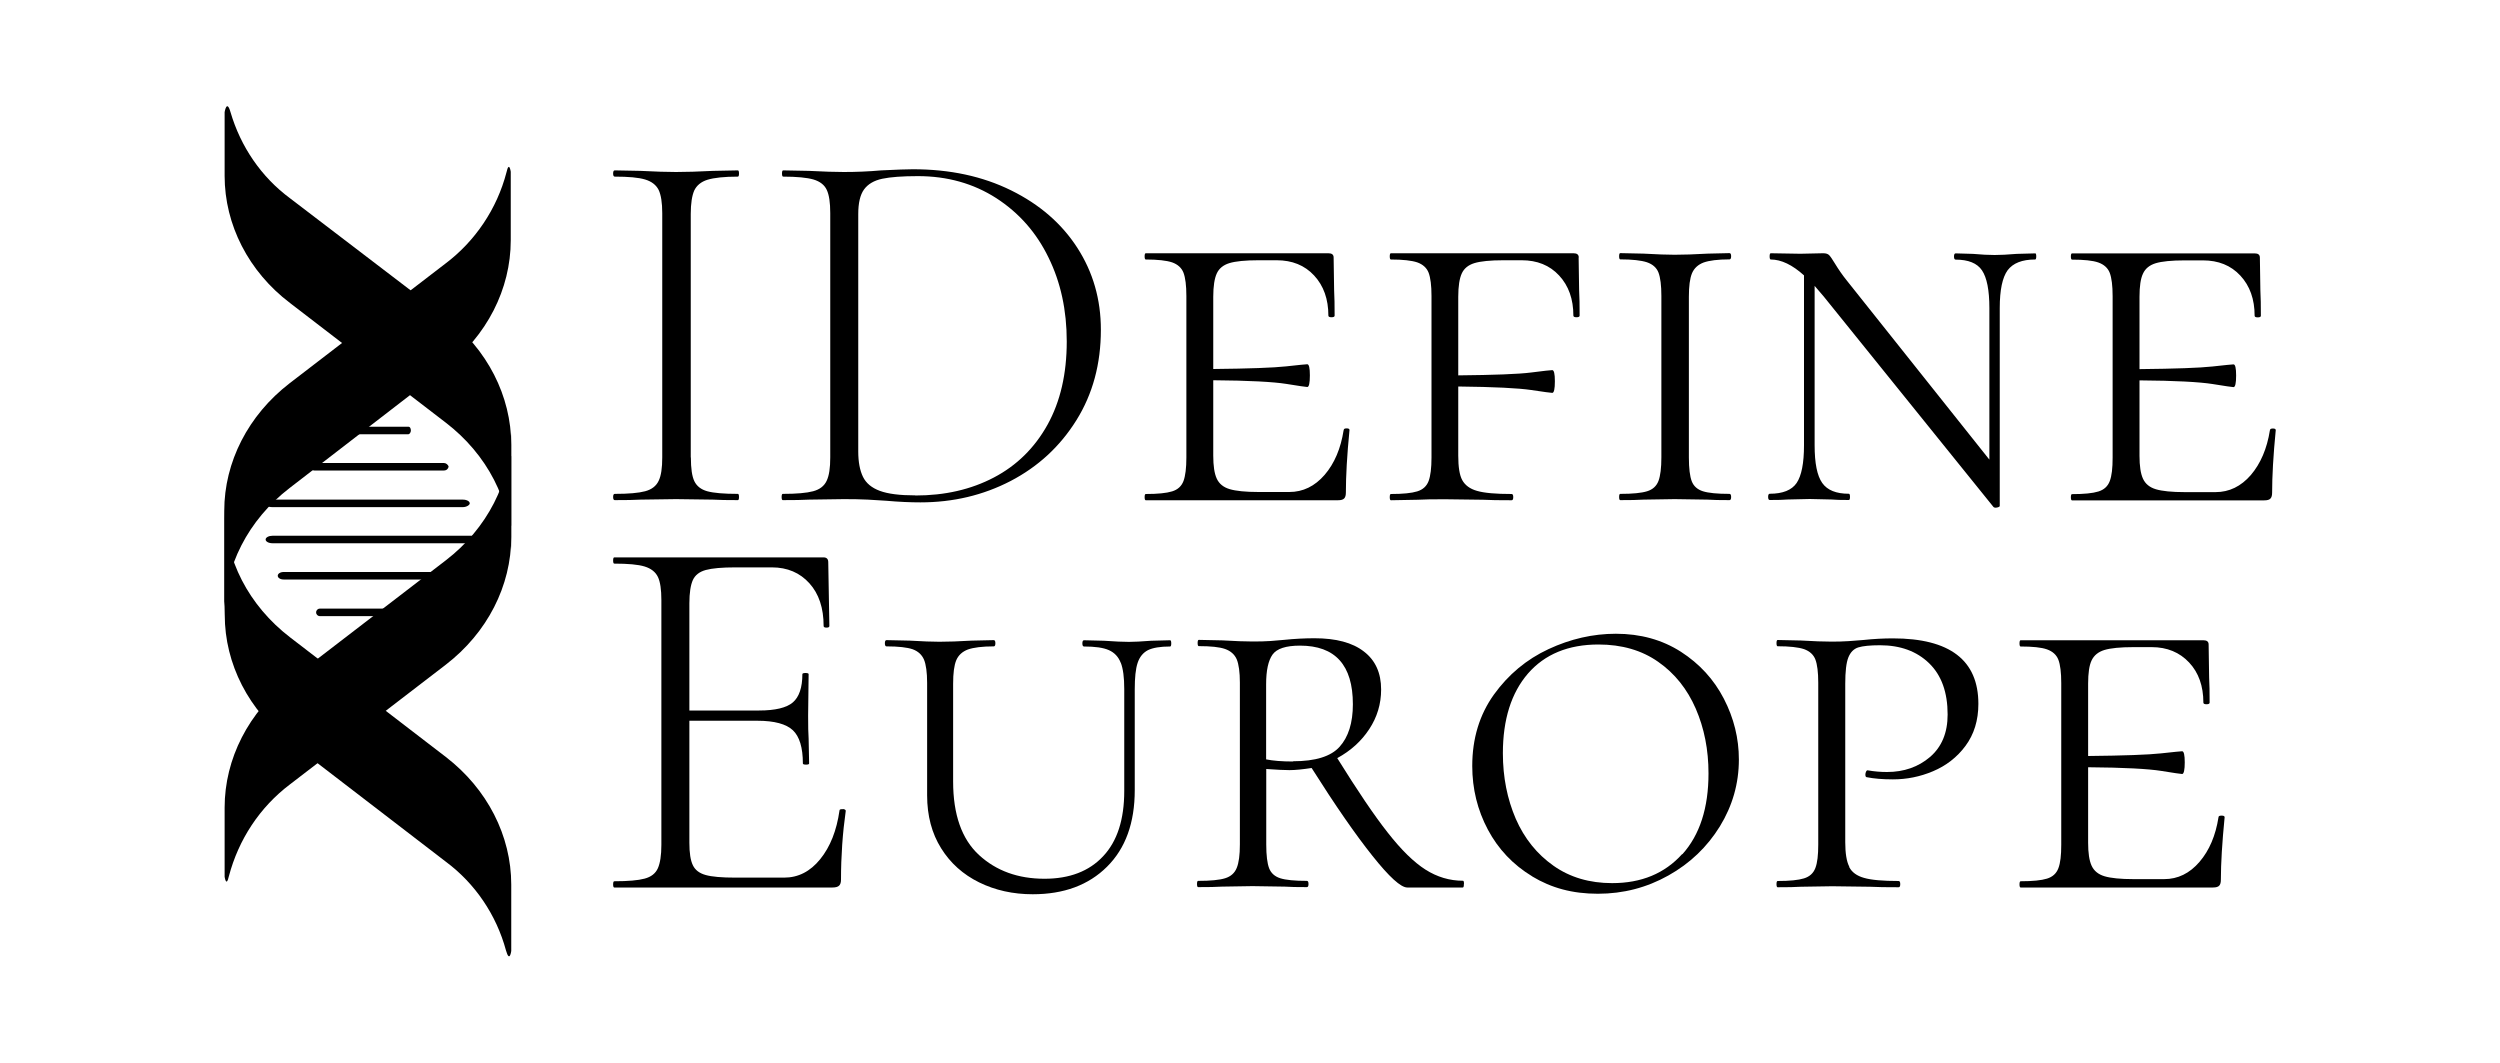
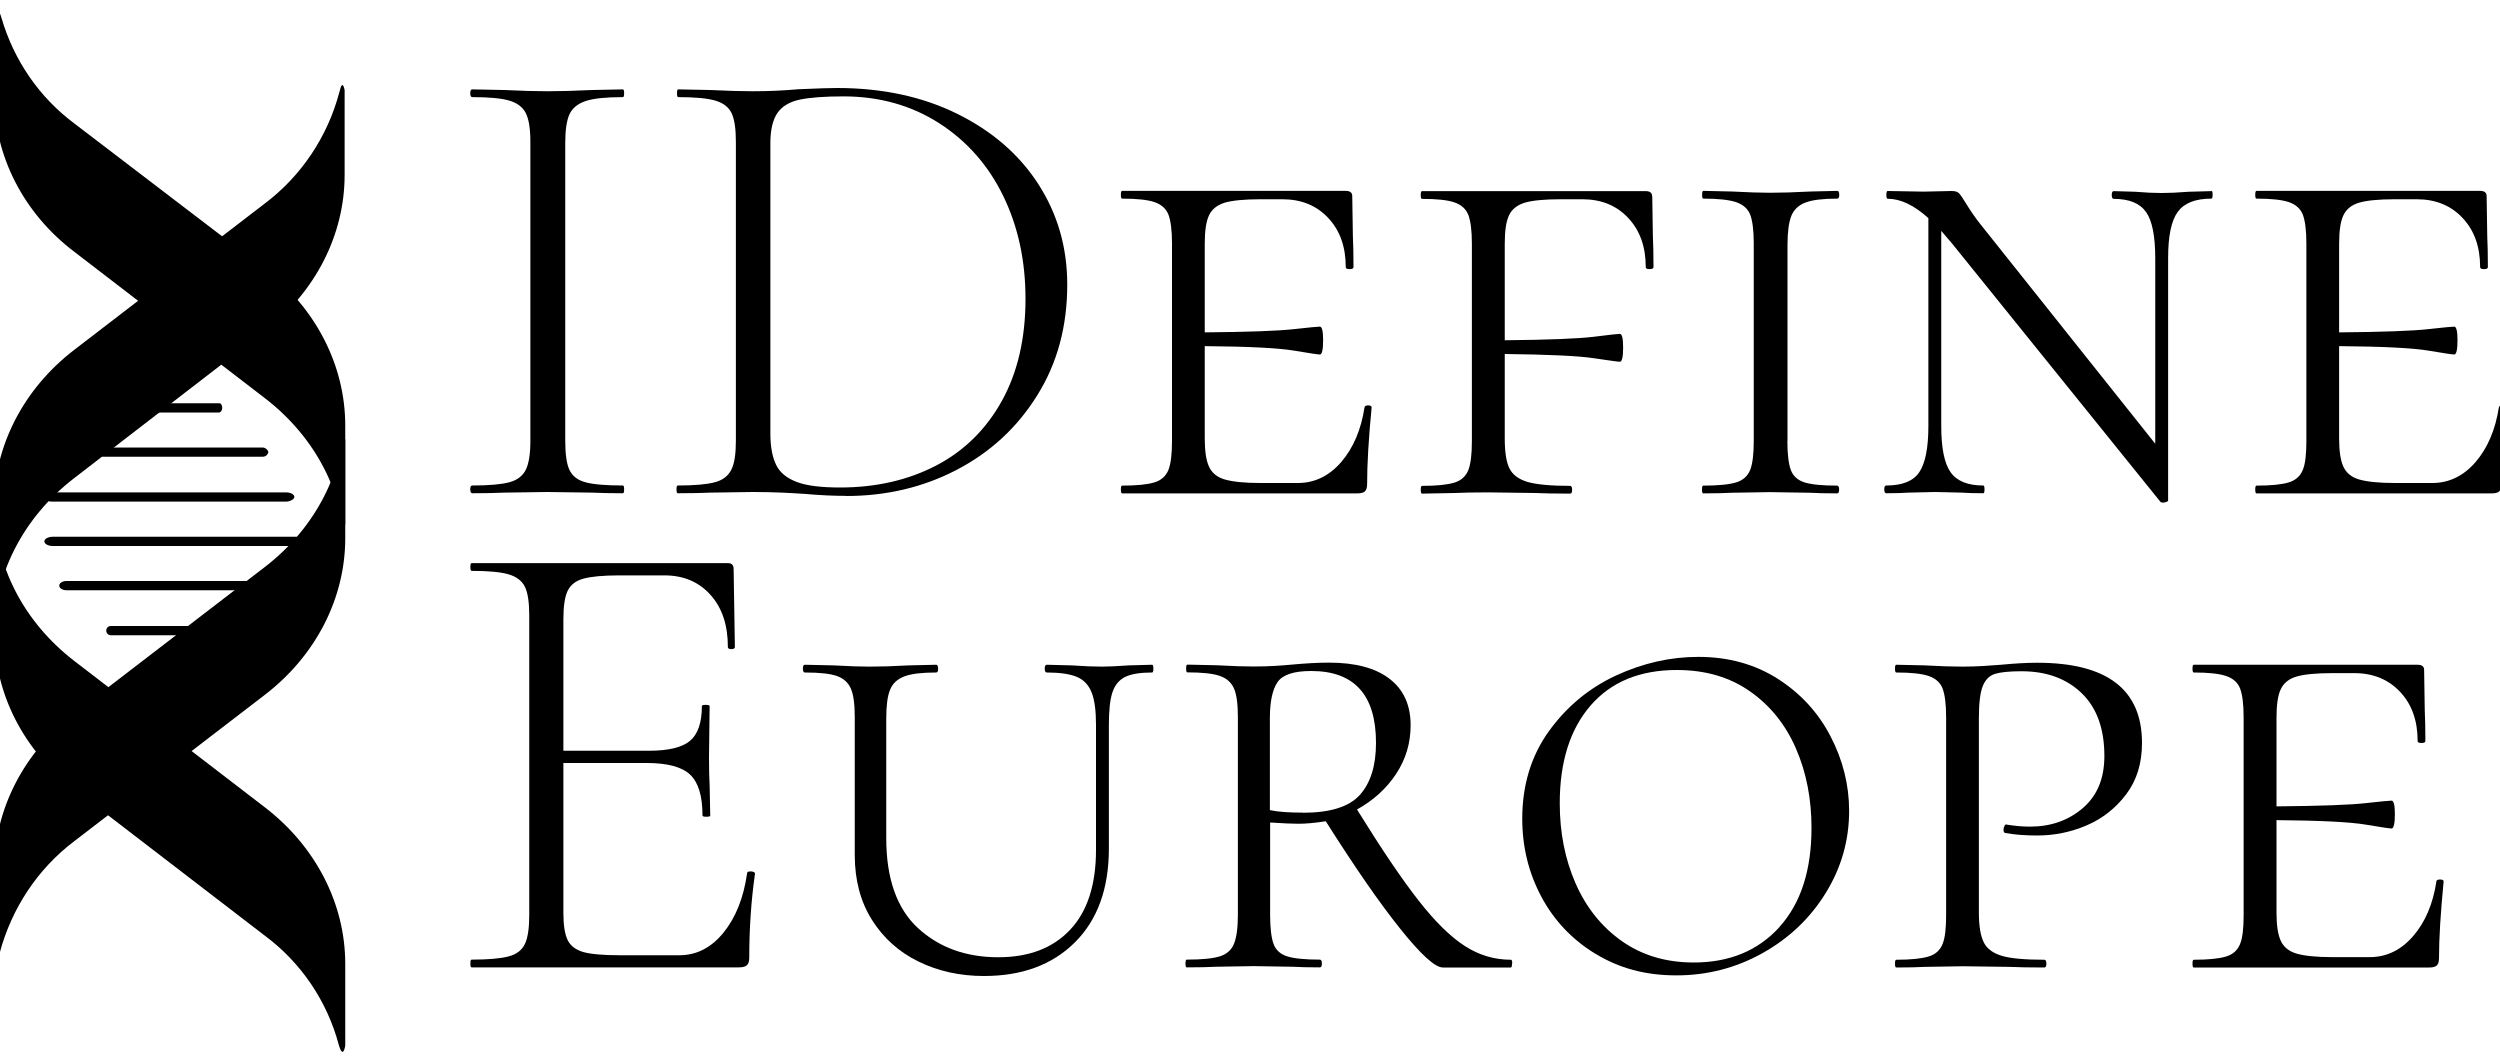
<svg xmlns="http://www.w3.org/2000/svg" id="Layer_1" viewBox="0 0 200 85">
-   <path d="m55.27,36.6c0,.87.09,1.51.28,1.9s.53.66,1.03.8c.51.14,1.32.21,2.45.21h0c.06,0,.09.09.09.25s-.03.25-.09.25h0c-.84,0-1.51-.01-1.99-.04h0l-2.96-.04-2.83.04c-.51.03-1.2.04-2.07.04h0c-.09,0-.13-.09-.13-.25s.04-.25.13-.25h0c1.1,0,1.91-.07,2.43-.21.52-.14.88-.41,1.08-.83.2-.41.29-1.03.29-1.88h0v-19.54c0-.84-.1-1.46-.29-1.86-.2-.39-.55-.67-1.08-.83s-1.33-.23-2.43-.23h0c-.09,0-.13-.09-.13-.25s.04-.25.13-.25h0l2.07.04c1.18.06,2.13.09,2.83.09h0c.79,0,1.77-.03,2.96-.09h0l1.99-.04c.06,0,.09.09.09.25s-.03.25-.09.25h0c-1.1,0-1.91.09-2.43.25s-.87.46-1.06.86c-.18.41-.28,1.03-.28,1.88h0v19.47h0Zm18.37,3.59c-.82,0-1.73-.04-2.75-.13h0c-.39-.03-.88-.06-1.46-.09s-1.22-.04-1.92-.04h0l-2.78.04c-.51.03-1.21.04-2.11.04h0c-.06,0-.09-.09-.09-.25s.03-.25.09-.25h0c1.1,0,1.91-.07,2.43-.21.52-.14.88-.41,1.08-.83s.29-1.03.29-1.88h0v-19.54c0-.84-.09-1.46-.28-1.86-.18-.39-.53-.67-1.06-.83-.52-.15-1.33-.23-2.43-.23h0c-.06,0-.09-.09-.09-.25s.03-.25.09-.25h0l2.07.04c1.18.06,2.11.09,2.78.09h0c.99,0,1.99-.04,3-.13h0c1.24-.06,2.08-.09,2.53-.09h0c2.96,0,5.57.56,7.86,1.69s4.05,2.66,5.3,4.6,1.88,4.12,1.88,6.55h0c0,2.73-.65,5.14-1.96,7.24s-3.06,3.71-5.26,4.86c-2.2,1.14-4.6,1.71-7.22,1.71h0Zm-.42-.55c2.37,0,4.46-.48,6.29-1.44,1.83-.96,3.26-2.37,4.29-4.22,1.03-1.86,1.54-4.08,1.54-6.67h0c0-2.48-.48-4.72-1.46-6.71-.97-2-2.37-3.58-4.18-4.75-1.82-1.17-3.91-1.76-6.27-1.76h0c-1.24,0-2.19.07-2.85.21s-1.15.43-1.46.86-.46,1.09-.46,1.96h0v19c0,.84.13,1.52.38,2.03s.7.88,1.35,1.12c.65.24,1.59.36,2.83.36h0Zm34.28-5.24c0-.09.08-.13.23-.13s.23.04.23.13h0c-.2,2.03-.29,3.69-.29,4.99h0c0,.23-.04.38-.13.48s-.25.15-.51.15h-15.37c-.06,0-.09-.09-.09-.25s.03-.25.09-.25h0c.96,0,1.66-.07,2.11-.21.45-.14.75-.41.91-.83.15-.41.23-1.03.23-1.88h0v-12.92c0-.84-.08-1.46-.23-1.86-.15-.39-.46-.67-.91-.83-.45-.15-1.16-.23-2.11-.23h0c-.06,0-.09-.09-.09-.25s.03-.25.09-.25h14.61c.28,0,.42.11.42.34h0l.04,2.62c.03.53.04,1.21.04,2.03h0c0,.09-.09.13-.25.13s-.25-.04-.25-.13h0c0-1.32-.38-2.39-1.14-3.21-.76-.82-1.76-1.22-3-1.22h-1.44c-1.07,0-1.85.08-2.34.23-.49.15-.83.43-1.01.83-.18.39-.28,1.01-.28,1.86h0v5.78c2.87-.03,4.81-.1,5.83-.21,1.01-.11,1.57-.17,1.69-.17h0c.14,0,.21.29.21.89h0c0,.62-.07.93-.21.93h0c-.11,0-.68-.09-1.69-.25s-2.96-.27-5.83-.29h0v6.03c0,.82.09,1.43.28,1.84s.53.69,1.03.84,1.28.23,2.32.23h2.45c1.1,0,2.04-.46,2.83-1.37.79-.92,1.29-2.11,1.52-3.57h0Zm18.79-13.8l.04,2.62c.03.53.04,1.21.04,2.03h0c0,.09-.09.13-.25.13s-.25-.04-.25-.13h0c0-1.32-.38-2.39-1.14-3.21-.76-.82-1.76-1.22-3-1.22h-1.44c-1.07,0-1.85.08-2.34.23-.49.15-.83.43-1.01.83-.18.39-.28,1.01-.28,1.86h0v6.29c2.87-.03,4.81-.1,5.83-.23,1.01-.13,1.57-.19,1.69-.19h0c.14,0,.21.29.21.89h0c0,.62-.07.93-.21.93h0c-.11,0-.68-.08-1.69-.23-1.01-.15-2.96-.25-5.83-.28h0v5.53c0,.9.1,1.56.32,1.96s.61.7,1.18.86c.58.17,1.5.25,2.77.25h0c.09,0,.13.09.13.25s-.04.25-.13.25h0c-.99,0-1.75-.01-2.28-.04h0l-3.08-.04c-.96,0-1.67.01-2.15.04h0l-2.15.04c-.06,0-.09-.09-.09-.25s.03-.25.09-.25h0c.96,0,1.66-.07,2.11-.21.45-.14.75-.41.91-.83.15-.41.23-1.03.23-1.88h0v-12.92c0-.84-.08-1.46-.23-1.86-.15-.39-.46-.67-.91-.83-.45-.15-1.16-.23-2.11-.23h0c-.06,0-.09-.09-.09-.25s.03-.25.09-.25h14.61c.28,0,.42.11.42.34h0Zm8.82,16c0,.87.08,1.51.23,1.9s.45.66.89.8c.44.14,1.15.21,2.13.21h0c.09,0,.13.09.13.25s-.04.25-.13.25h0c-.76,0-1.35-.01-1.77-.04h0l-2.62-.04-2.49.04c-.45.03-1.07.04-1.86.04h0c-.06,0-.09-.09-.09-.25s.03-.25.09-.25h0c.99,0,1.7-.07,2.15-.21.45-.14.75-.41.91-.83.15-.41.23-1.03.23-1.88h0v-12.92c0-.84-.08-1.46-.23-1.86-.15-.39-.46-.67-.93-.83-.46-.15-1.18-.23-2.13-.23h0c-.06,0-.09-.09-.09-.25s.03-.25.09-.25h0l1.86.04c1.07.06,1.9.09,2.49.09h0c.7,0,1.59-.03,2.66-.09h0l1.73-.04c.09,0,.13.09.13.25s-.04.25-.13.25h0c-.93,0-1.62.09-2.07.25-.45.17-.76.46-.93.86-.17.41-.25,1.03-.25,1.88h0v12.84h0Zm27.7-16.34c.06,0,.09.09.09.25s-.03.25-.09.25h0c-1.04,0-1.77.29-2.2.86-.42.58-.63,1.58-.63,3.02h0v15.83c0,.06-.07.1-.21.13s-.24.01-.29-.04h0l-13.59-16.85-.72-.84v12.75c0,1.44.2,2.44.61,3.02.41.58,1.12.86,2.13.86h0c.06,0,.09.09.09.25s-.03.25-.09.25h0c-.62,0-1.08-.01-1.39-.04h0l-1.73-.04-1.77.04c-.34.03-.82.04-1.44.04h0c-.09,0-.13-.09-.13-.25s.04-.25.13-.25h0c1.04,0,1.76-.29,2.15-.86.39-.58.59-1.58.59-3.02h0v-13.59c-.93-.84-1.82-1.27-2.66-1.27h0c-.06,0-.09-.09-.09-.25s.03-.25.09-.25h0l2.37.04,1.82-.04c.23,0,.38.05.48.15s.25.32.45.65h0c.31.51.63.97.97,1.39h0l11.4,14.32v-12.12c0-1.44-.2-2.44-.59-3.02s-1.1-.86-2.11-.86h0c-.09,0-.13-.09-.13-.25s.04-.25.13-.25h0l1.39.04c.68.06,1.25.09,1.73.09h0c.45,0,1.04-.03,1.77-.09h0l1.48-.04h0Zm18.79,14.15c0-.09.08-.13.23-.13s.23.04.23.13h0c-.2,2.03-.29,3.69-.29,4.99h0c0,.23-.04.38-.13.48s-.25.15-.51.15h-15.37c-.06,0-.09-.09-.09-.25s.03-.25.09-.25h0c.96,0,1.66-.07,2.11-.21.45-.14.75-.41.91-.83s.23-1.03.23-1.88h0v-12.92c0-.84-.08-1.46-.23-1.86-.15-.39-.46-.67-.91-.83s-1.16-.23-2.11-.23h0c-.06,0-.09-.09-.09-.25s.03-.25.09-.25h14.61c.28,0,.42.11.42.34h0l.04,2.62c.03.53.04,1.21.04,2.03h0c0,.09-.09.13-.25.13s-.25-.04-.25-.13h0c0-1.32-.38-2.39-1.14-3.21-.76-.82-1.76-1.22-3-1.22h-1.44c-1.07,0-1.85.08-2.34.23s-.83.43-1.01.83c-.19.39-.28,1.01-.28,1.86h0v5.78c2.87-.03,4.81-.1,5.83-.21,1.01-.11,1.57-.17,1.69-.17h0c.14,0,.21.29.21.89h0c0,.62-.07.93-.21.93h0c-.11,0-.68-.09-1.69-.25s-2.96-.27-5.83-.29h0v6.03c0,.82.09,1.43.28,1.84.19.41.53.69,1.03.84s1.28.23,2.32.23h2.45c1.1,0,2.04-.46,2.83-1.37.78-.92,1.29-2.11,1.52-3.57h0Z" />
-   <path d="m32.65,34.74h-5.31c-.09,0-.17-.13-.17-.3s.09-.3.17-.3h5.36c.09,0,.17.13.17.3,0,.13-.09.3-.21.3h0Z" />
-   <path d="m35.5,37.64h-10.37c-.17,0-.34-.13-.38-.3.04-.17.17-.3.38-.3h10.38c.17,0,.34.13.38.3-.04.17-.17.3-.38.3h0Z" />
-   <path d="m37.03,40.57h-15.26c-.3,0-.55-.13-.55-.3s.26-.3.55-.3h15.26c.3,0,.55.13.55.3,0,.13-.26.3-.55.3Z" />
-   <path d="m37.66,43.46h-15.86c-.3,0-.55-.13-.55-.3s.26-.3.55-.3h15.86c.3,0,.55.13.55.3s-.21.3-.55.3h0Z" />
-   <path d="m35.75,46.36h-13.06c-.26,0-.47-.13-.47-.3s.21-.3.47-.3h13.05c.26,0,.47.13.47.3s-.21.3-.47.3h0Z" />
-   <path d="m34.09,48.99c0,.17-.13.3-.3.3h-8.2c-.17,0-.3-.13-.3-.3s.13-.3.3-.3h8.25c.13,0,.25.13.25.3Z" />
-   <path d="m40.9,76.08v-5.31c0-3.91-1.92-7.66-5.23-10.21l-12.46-9.57c-3.32-2.55-5.23-6.25-5.23-10.17v8.38c0,3.91,1.92,7.66,5.23,10.17l12.46,9.57c2.34,1.74,4.04,4.25,4.81,7.1.29,1.02.42.04.42.04Z" />
-   <path d="m40.9,42.06v-6.47c0-3.91-1.92-7.66-5.23-10.21l-12.47-9.52c-2.3-1.7-3.95-4.13-4.76-6.89-.3-1.06-.47,0-.47,0v5.1c0,3.91,1.92,7.66,5.23,10.17l12.46,9.57c3.32,2.55,5.23,6.25,5.23,10.17v-1.92h.01Z" />
-   <path d="m40.9,36.49v6.47c0,3.91-1.92,7.66-5.23,10.21l-12.46,9.57c-2.43,1.83-4.13,4.43-4.9,7.36-.21.93-.34.04-.34.04v-5.53c0-3.91,1.92-7.66,5.23-10.21l12.46-9.57c3.32-2.55,5.23-6.29,5.23-10.21v1.87h0Z" />
-   <path d="m40.86,13.74v5.48c0,3.91-1.92,7.66-5.23,10.21l-12.46,9.61c-3.32,2.55-5.23,6.29-5.23,10.21v-8.38c0-3.91,1.92-7.66,5.23-10.21l12.46-9.57c2.38-1.79,4.13-4.38,4.89-7.31.21-.94.34-.04.34-.04h0Z" />
-   <path d="m67.41,64.72c.17.01.25.07.25.15-.25,1.77-.38,3.61-.38,5.5,0,.23-.05.38-.15.48s-.28.15-.53.15h-17.46c-.06,0-.09-.09-.09-.25s.03-.25.09-.25c1.1,0,1.91-.07,2.43-.21s.87-.41,1.06-.83c.18-.41.28-1.03.28-1.88v-19.57c0-.84-.09-1.47-.28-1.86s-.54-.67-1.06-.83-1.33-.23-2.43-.23c-.06,0-.09-.09-.09-.25s.03-.25.09-.25h16.74c.25,0,.38.13.38.38l.09,5.11c0,.09-.08.13-.23.13s-.23-.04-.23-.13c0-1.44-.38-2.58-1.14-3.42s-1.76-1.27-3-1.27h-2.92c-1.07,0-1.86.07-2.37.21-.51.14-.85.41-1.03.8s-.28,1.02-.28,1.86v8.58h5.58c1.29,0,2.2-.22,2.7-.65s.76-1.19.76-2.26c0-.06.09-.09.25-.09s.25.03.25.09l-.04,3.34c0,.82.01,1.42.04,1.82l.04,1.99c0,.06-.09.09-.25.09s-.25-.03-.25-.09c0-1.27-.27-2.16-.8-2.66s-1.48-.76-2.83-.76h-5.45v9.76c0,.82.09,1.41.28,1.8.18.38.52.64,1.02.78.49.14,1.29.21,2.39.21h3.89c1.13,0,2.09-.49,2.89-1.48.8-.99,1.31-2.28,1.54-3.89,0-.08.08-.12.25-.1h0Z" />
-   <path d="m89.66,53.03c-.18-.48-.5-.82-.95-1.02s-1.11-.29-1.99-.29c-.09,0-.13-.09-.13-.25s.04-.25.13-.25l1.61.04c.84.06,1.51.09,1.99.09.39,0,.99-.03,1.77-.09l1.52-.04c.06,0,.09.09.09.25s-.03.25-.09.25c-.79,0-1.38.1-1.77.29-.39.2-.67.54-.83,1.02s-.23,1.18-.23,2.11v8.07c0,2.62-.74,4.66-2.22,6.13s-3.46,2.2-5.94,2.2c-1.58,0-3.01-.32-4.29-.95s-2.3-1.54-3.04-2.73c-.74-1.18-1.12-2.59-1.12-4.23v-9c0-.84-.09-1.47-.25-1.86-.17-.39-.47-.67-.91-.83-.44-.15-1.13-.23-2.09-.23-.09,0-.13-.09-.13-.25s.04-.25.13-.25l1.86.04c1.02.06,1.8.09,2.37.09.7,0,1.57-.03,2.58-.09l1.77-.04c.09,0,.13.09.13.25s-.04.25-.13.25c-.93,0-1.62.09-2.07.25-.45.17-.76.46-.93.86-.17.41-.25,1.03-.25,1.88v7.82c0,2.65.69,4.61,2.07,5.88,1.38,1.27,3.13,1.9,5.24,1.9,2,0,3.57-.6,4.69-1.8,1.13-1.2,1.69-2.94,1.69-5.22v-8.16c0-.92-.09-1.62-.28-2.11h0Z" />
-   <path d="m117.11,70.75c0,.17-.03.25-.09.25h-4.44c-.51,0-1.44-.84-2.79-2.54-1.35-1.69-2.97-4.03-4.86-7.02-.73.11-1.32.17-1.77.17-.39,0-1.02-.03-1.86-.09v6.04c0,.87.08,1.51.23,1.9s.45.66.89.8,1.15.21,2.13.21c.09,0,.13.09.13.25s-.04.25-.13.25c-.76,0-1.35-.01-1.77-.04l-2.58-.04-2.45.04c-.45.03-1.08.04-1.9.04-.06,0-.09-.09-.09-.25s.03-.25.09-.25c.99,0,1.71-.07,2.16-.21s.76-.41.93-.83.25-1.03.25-1.88v-12.94c0-.84-.09-1.47-.25-1.86-.17-.39-.48-.67-.93-.83s-1.16-.23-2.11-.23c-.06,0-.09-.09-.09-.25s.03-.25.09-.25l1.9.04c1.02.06,1.82.09,2.41.09.53,0,1.02-.01,1.44-.04s.78-.06,1.06-.09c.87-.09,1.69-.13,2.45-.13,1.72,0,3.04.35,3.95,1.06.92.7,1.38,1.72,1.38,3.04,0,1.16-.32,2.21-.95,3.17s-1.48,1.73-2.56,2.32c1.61,2.59,2.95,4.58,4.04,5.96,1.08,1.38,2.09,2.37,3.02,2.96.93.59,1.93.89,3,.89.05,0,.08.08.08.25h-.01Zm-13.66-9.85c1.77,0,3.02-.38,3.72-1.16s1.06-1.91,1.06-3.4c0-3.13-1.41-4.69-4.23-4.69-1.13,0-1.86.24-2.2.72s-.51,1.27-.51,2.37v6.01c.54.11,1.26.17,2.16.17h0Z" />
-   <path d="m122.58,70.11c-1.54-.93-2.72-2.18-3.55-3.74-.83-1.56-1.25-3.26-1.25-5.09,0-2.2.58-4.1,1.73-5.71,1.16-1.61,2.61-2.82,4.37-3.64,1.76-.82,3.56-1.23,5.39-1.23,1.97,0,3.7.48,5.2,1.44,1.49.96,2.64,2.21,3.44,3.76.8,1.55,1.2,3.17,1.2,4.86,0,1.92-.51,3.7-1.52,5.35-1.02,1.65-2.39,2.96-4.12,3.93-1.73.97-3.61,1.46-5.64,1.46s-3.72-.46-5.26-1.39h0Zm12.01-1.77c1.39-1.55,2.09-3.7,2.09-6.47,0-1.89-.34-3.61-1.02-5.18-.68-1.56-1.67-2.81-3-3.74-1.32-.93-2.92-1.39-4.78-1.39-2.42,0-4.3.78-5.64,2.32-1.34,1.55-2.01,3.68-2.01,6.38,0,1.92.35,3.66,1.03,5.24.69,1.58,1.7,2.83,3.02,3.76s2.89,1.39,4.69,1.39c2.34,0,4.2-.77,5.6-2.32h0Z" />
-   <path d="m147.94,69.37c.21.41.61.7,1.18.86.58.17,1.5.25,2.77.25.09,0,.13.09.13.25s-.04.25-.13.25c-.99,0-1.75-.01-2.28-.04l-3.04-.04-2.5.04c-.45.03-1.07.04-1.86.04-.06,0-.09-.09-.09-.25s.03-.25.09-.25c.96,0,1.66-.07,2.11-.21s.75-.41.91-.83.23-1.03.23-1.88v-12.94c0-.84-.08-1.47-.23-1.86s-.46-.67-.91-.83c-.45-.15-1.16-.23-2.11-.23-.06,0-.09-.09-.09-.25s.03-.25.09-.25l1.86.04c1.02.06,1.83.09,2.45.09.48,0,.93-.01,1.38-.04.44-.03.83-.06,1.16-.09.84-.09,1.63-.13,2.37-.13,4.56,0,6.84,1.75,6.84,5.24,0,1.32-.35,2.44-1.03,3.36s-1.56,1.59-2.6,2.03-2.11.65-3.21.65c-.82,0-1.51-.06-2.07-.17-.09,0-.13-.07-.13-.21,0-.09.02-.17.06-.25s.09-.11.15-.09c.51.09,1.02.13,1.52.13,1.35,0,2.5-.4,3.44-1.2.94-.81,1.41-1.94,1.41-3.4,0-1.77-.49-3.14-1.48-4.1s-2.3-1.44-3.93-1.44c-.79,0-1.37.06-1.73.17s-.63.38-.8.8-.25,1.13-.25,2.11v12.68c0,.89.11,1.55.32,1.95h0Z" />
-   <path d="m177.74,65.25c.15,0,.23.04.23.13-.2,2.03-.3,3.69-.3,4.99,0,.23-.04.38-.13.48s-.25.15-.51.15h-15.38c-.06,0-.09-.09-.09-.25s.03-.25.09-.25c.96,0,1.66-.07,2.11-.21s.75-.41.91-.83.23-1.03.23-1.88v-12.94c0-.84-.08-1.47-.23-1.86s-.46-.67-.91-.83-1.16-.23-2.11-.23c-.06,0-.09-.09-.09-.25s.03-.25.09-.25h14.62c.28,0,.42.11.42.34l.04,2.62c.03.54.04,1.21.04,2.03,0,.09-.09.13-.25.13s-.25-.04-.25-.13c0-1.32-.38-2.4-1.14-3.21s-1.76-1.23-3-1.23h-1.44c-1.07,0-1.85.08-2.34.23s-.83.43-1.02.83c-.19.39-.28,1.02-.28,1.86v5.79c2.87-.03,4.82-.1,5.83-.21,1.02-.11,1.58-.17,1.69-.17.14,0,.21.3.21.89s-.07.93-.21.93c-.11,0-.68-.09-1.69-.25s-2.96-.27-5.83-.29v6.04c0,.82.09,1.43.28,1.84.19.41.53.69,1.03.84s1.28.23,2.32.23h2.45c1.1,0,2.04-.46,2.83-1.38s1.29-2.11,1.52-3.57c0-.09.08-.13.23-.13h0Z" />
+   <path d="m45.22,35.27c0,1.07.11,1.85.34,2.33s.64.81,1.27.98c.62.17,1.62.26,3,.26h0c.07,0,.1.1.1.31s-.03.31-.1.31h0c-1.03,0-1.85-.02-2.43-.05h0l-3.62-.05-3.47.05c-.62.03-1.46.05-2.53.05h0c-.1,0-.16-.1-.16-.31s.05-.31.16-.31h0c1.34,0,2.34-.09,2.97-.26.64-.17,1.07-.51,1.32-1.01.24-.5.36-1.27.36-2.3h0V11.34c0-1.03-.12-1.79-.36-2.28-.24-.48-.68-.82-1.32-1.01s-1.63-.28-2.97-.28h0c-.1,0-.16-.1-.16-.31s.05-.31.16-.31h0l2.53.05c1.45.07,2.6.1,3.47.1h0c.96,0,2.17-.03,3.62-.1h0l2.43-.05c.07,0,.1.1.1.31s-.03.31-.1.31h0c-1.34,0-2.34.1-2.97.31s-1.07.56-1.3,1.06c-.23.5-.34,1.27-.34,2.3h0v23.84h0Zm22.49,4.4c-1,0-2.12-.05-3.36-.16h0c-.48-.03-1.07-.07-1.78-.1s-1.49-.05-2.35-.05h0l-3.41.05c-.62.03-1.48.05-2.59.05h0c-.07,0-.1-.1-.1-.31s.03-.31.1-.31h0c1.34,0,2.34-.09,2.97-.26.64-.17,1.07-.51,1.32-1.01s.36-1.27.36-2.3h0V11.34c0-1.03-.11-1.79-.34-2.28-.23-.48-.65-.82-1.3-1.01-.64-.19-1.63-.28-2.97-.28h0c-.07,0-.1-.1-.1-.31s.03-.31.1-.31h0l2.53.05c1.45.07,2.59.1,3.41.1h0c1.21,0,2.43-.05,3.67-.16h0c1.52-.07,2.55-.1,3.1-.1h0c3.62,0,6.83.69,9.62,2.07s4.96,3.26,6.49,5.64,2.3,5.05,2.3,8.02h0c0,3.35-.8,6.3-2.41,8.87-1.6,2.57-3.75,4.55-6.44,5.95-2.69,1.4-5.64,2.09-8.84,2.09h0Zm-.52-.67c2.9,0,5.46-.59,7.71-1.76,2.24-1.17,3.99-2.9,5.25-5.17,1.26-2.28,1.89-5,1.89-8.17h0c0-3.03-.59-5.77-1.78-8.22-1.19-2.45-2.9-4.39-5.12-5.82-2.23-1.43-4.79-2.15-7.67-2.15h0c-1.52,0-2.68.09-3.49.26s-1.41.53-1.78,1.06-.57,1.34-.57,2.41h0v23.27c0,1.03.16,1.86.46,2.48s.86,1.07,1.66,1.37c.79.3,1.95.44,3.46.44h-.01Zm41.98-6.41c0-.1.1-.16.28-.16s.28.05.28.16h0c-.24,2.48-.36,4.51-.36,6.11h0c0,.28-.05.47-.16.59s-.31.18-.62.18h-18.82c-.07,0-.1-.1-.1-.31s.03-.31.1-.31h0c1.17,0,2.03-.09,2.59-.26.55-.17.92-.51,1.12-1.01.19-.5.28-1.27.28-2.3h0v-15.82c0-1.03-.1-1.79-.28-2.28-.19-.48-.56-.82-1.12-1.01-.55-.19-1.42-.28-2.59-.28h0c-.07,0-.1-.1-.1-.31s.03-.31.1-.31h17.89c.34,0,.52.14.52.41h0l.05,3.21c.03.65.05,1.48.05,2.48h0c0,.1-.1.16-.31.16s-.31-.05-.31-.16h0c0-1.62-.46-2.93-1.4-3.93-.93-1-2.16-1.5-3.67-1.5h-1.76c-1.31,0-2.27.1-2.87.28-.6.19-1.02.53-1.24,1.01-.23.48-.34,1.24-.34,2.28h0v7.08c3.51-.03,5.9-.12,7.14-.26,1.24-.14,1.93-.2,2.07-.2h0c.17,0,.26.36.26,1.09h0c0,.76-.09,1.14-.26,1.14h0c-.14,0-.83-.1-2.07-.31s-3.62-.33-7.14-.36h0v7.39c0,1,.11,1.75.34,2.25s.64.85,1.27,1.03,1.57.28,2.84.28h3c1.34,0,2.5-.56,3.47-1.68.96-1.12,1.59-2.58,1.86-4.37h0Zm23.01-16.91l.05,3.21c.03.65.05,1.48.05,2.48h0c0,.1-.1.16-.31.16s-.31-.05-.31-.16h0c0-1.62-.46-2.93-1.4-3.93-.93-1-2.16-1.5-3.67-1.5h-1.76c-1.31,0-2.27.1-2.87.28-.6.19-1.02.53-1.24,1.01-.23.48-.34,1.24-.34,2.28h0v7.71c3.51-.03,5.9-.13,7.14-.28,1.24-.16,1.93-.23,2.07-.23h0c.17,0,.26.36.26,1.09h0c0,.76-.09,1.14-.26,1.14h0c-.14,0-.83-.1-2.07-.28-1.24-.19-3.62-.3-7.14-.34h0v6.77c0,1.1.13,1.91.39,2.41s.74.85,1.45,1.06c.71.2,1.84.31,3.39.31h0c.1,0,.16.1.16.31s-.05.31-.16.31h0c-1.21,0-2.14-.02-2.79-.05h0l-3.78-.05c-1.17,0-2.05.02-2.64.05h0l-2.64.05c-.07,0-.1-.1-.1-.31s.03-.31.1-.31h0c1.17,0,2.03-.09,2.59-.26.55-.17.92-.51,1.12-1.01.19-.5.28-1.27.28-2.3h0v-15.82c0-1.03-.1-1.79-.28-2.28-.19-.48-.56-.82-1.12-1.01-.55-.19-1.42-.28-2.59-.28h0c-.07,0-.1-.1-.1-.31s.03-.31.1-.31h17.89c.35,0,.52.14.52.42h0Zm10.81,19.6c0,1.07.1,1.85.28,2.33s.55.81,1.09.98c.53.17,1.41.26,2.61.26h0c.1,0,.16.1.16.31s-.05.31-.16.31h0c-.93,0-1.66-.02-2.17-.05h0l-3.21-.05-3.05.05c-.55.03-1.31.05-2.28.05h0c-.07,0-.1-.1-.1-.31s.03-.31.1-.31h0c1.21,0,2.09-.09,2.64-.26.55-.17.92-.51,1.12-1.01.19-.5.28-1.27.28-2.3h0v-15.82c0-1.03-.1-1.79-.28-2.28-.19-.48-.57-.82-1.14-1.01-.57-.19-1.44-.28-2.61-.28h0c-.07,0-.1-.1-.1-.31s.03-.31.1-.31h0l2.28.05c1.31.07,2.33.1,3.05.1h0c.86,0,1.95-.03,3.26-.1h0l2.12-.05c.1,0,.16.1.16.31s-.05.31-.16.31h0c-1.14,0-1.99.1-2.53.31-.55.2-.93.56-1.14,1.06-.2.5-.31,1.27-.31,2.3h0v15.72h0Zm33.92-20.01c.07,0,.1.1.1.31s-.03.31-.1.31h0c-1.28,0-2.17.35-2.69,1.06-.52.71-.77,1.94-.77,3.69h0v19.39c0,.07-.09.12-.26.16s-.29.02-.36-.05h0l-16.65-20.64-.88-1.03v15.62c0,1.76.25,2.99.75,3.69.5.71,1.37,1.06,2.61,1.06h0c.07,0,.1.1.1.31s-.03.31-.1.31h0c-.76,0-1.32-.02-1.71-.05h0l-2.12-.05-2.17.05c-.41.03-1,.05-1.76.05h0c-.1,0-.16-.1-.16-.31s.05-.31.16-.31h0c1.28,0,2.16-.35,2.64-1.06.48-.71.73-1.94.73-3.69h0v-16.64c-1.14-1.03-2.22-1.55-3.26-1.55h0c-.07,0-.1-.1-.1-.31s.03-.31.1-.31h0l2.9.05,2.22-.05c.28,0,.47.06.59.18s.3.39.55.8h0c.38.62.77,1.19,1.19,1.71h0l13.96,17.53v-14.84c0-1.76-.24-2.99-.73-3.69s-1.34-1.06-2.59-1.06h0c-.1,0-.16-.1-.16-.31s.05-.31.16-.31h0l1.71.05c.83.07,1.53.1,2.12.1h0c.55,0,1.28-.03,2.17-.1h0l1.81-.05h0Zm23.01,17.32c0-.1.1-.16.28-.16s.28.05.28.16h0c-.24,2.48-.36,4.51-.36,6.11h0c0,.28-.05.47-.16.59s-.31.18-.62.18h-18.82c-.07,0-.1-.1-.1-.31s.03-.31.1-.31h0c1.17,0,2.03-.09,2.59-.26.55-.17.92-.51,1.12-1.01s.28-1.27.28-2.3h0v-15.82c0-1.03-.1-1.79-.28-2.28-.19-.48-.56-.82-1.12-1.01s-1.42-.28-2.59-.28h0c-.07,0-.1-.1-.1-.31s.03-.31.1-.31h17.89c.34,0,.52.14.52.41h0l.05,3.21c.03.65.05,1.48.05,2.48h0c0,.1-.1.16-.31.16s-.31-.05-.31-.16h0c0-1.62-.46-2.93-1.4-3.93-.93-1-2.16-1.5-3.67-1.5h-1.76c-1.31,0-2.27.1-2.87.28s-1.02.53-1.24,1.01c-.23.48-.34,1.24-.34,2.28h0v7.08c3.51-.03,5.9-.12,7.14-.26,1.24-.14,1.93-.2,2.07-.2h0c.17,0,.26.36.26,1.09h0c0,.76-.09,1.14-.26,1.14h0c-.14,0-.83-.1-2.07-.31s-3.62-.33-7.14-.36h0v7.39c0,1,.11,1.75.34,2.25.23.5.64.85,1.27,1.03s1.57.28,2.84.28h3c1.34,0,2.5-.56,3.47-1.68.96-1.12,1.58-2.58,1.86-4.37h0Z" />
+   <path d="m17.52,33h-6.51c-.1,0-.21-.16-.21-.37s.1-.37.21-.37h6.56c.1,0,.21.16.21.37,0,.16-.11.37-.26.37h0Z" />
+   <path d="m21,36.54h-12.71c-.21,0-.42-.16-.47-.37.05-.21.21-.37.47-.37h12.71c.21,0,.42.16.47.37-.05.21-.21.37-.47.37h0Z" />
+   <path d="m22.88,40.13H4.18c-.37,0-.68-.16-.68-.37s.31-.37.68-.37h18.69c.37,0,.68.16.68.37,0,.16-.32.37-.68.37Z" />
+   <path d="m23.66,43.68H4.23c-.37,0-.68-.16-.68-.37s.31-.37.68-.37h19.43c.37,0,.68.16.68.37s-.26.37-.68.37h0Z" />
+   <path d="m21.31,47.22H5.32c-.31,0-.58-.16-.58-.37s.26-.37.58-.37h15.99c.31,0,.58.16.58.37s-.26.37-.58.37h0Z" />
+   <path d="m19.28,50.45c0,.21-.16.37-.37.37h-10.04c-.21,0-.37-.16-.37-.37s.16-.37.37-.37h10.1c.16,0,.31.16.31.37Z" />
+   <path d="m27.62,83.62v-6.51c0-4.79-2.35-9.38-6.4-12.5l-15.26-11.72C1.9,49.77-.44,45.24-.44,40.45v10.26c0,4.79,2.35,9.38,6.4,12.45l15.26,11.72c2.86,2.13,4.95,5.21,5.88,8.7.36,1.25.52.05.52.05Z" />
+   <path d="m27.62,41.96v-7.92c0-4.79-2.35-9.38-6.4-12.5L5.95,9.88C3.14,7.79,1.11,4.82.12,1.44-.25.14-.46,1.44-.46,1.44v6.25c0,4.79,2.35,9.38,6.4,12.45l15.26,11.72c4.06,3.13,6.4,7.66,6.4,12.45v-2.35h.02Z" />
+   <path d="m27.62,35.14v7.92c0,4.79-2.35,9.38-6.4,12.5l-15.26,11.72c-2.97,2.24-5.05,5.42-6,9.01-.26,1.14-.42.05-.42.05v-6.77c0-4.79,2.35-9.38,6.4-12.5l15.26-11.72c4.06-3.13,6.4-7.71,6.4-12.5v2.29h.01Z" />
+   <path d="m27.57,7.28v6.72c0,4.79-2.35,9.38-6.4,12.5l-15.26,11.77c-4.06,3.13-6.4,7.71-6.4,12.5v-10.26c0-4.79,2.35-9.38,6.4-12.5l15.26-11.72c2.92-2.19,5.05-5.36,5.99-8.96.26-1.15.42-.05.42-.05h0Z" />
+   <path d="m60.09,69.71c.2.02.31.08.31.18-.31,2.17-.46,4.42-.46,6.73,0,.28-.06.47-.18.59s-.34.18-.65.18h-21.38c-.07,0-.1-.1-.1-.31s.03-.31.1-.31c1.34,0,2.34-.09,2.97-.26s1.07-.51,1.3-1.01c.23-.5.34-1.27.34-2.3v-23.96c0-1.03-.11-1.8-.34-2.28s-.66-.82-1.3-1.01-1.63-.28-2.97-.28c-.07,0-.1-.1-.1-.31s.03-.31.1-.31h20.5c.31,0,.46.16.46.46l.1,6.26c0,.1-.1.16-.28.16s-.28-.05-.28-.16c0-1.76-.46-3.15-1.4-4.19s-2.16-1.55-3.68-1.55h-3.57c-1.31,0-2.28.09-2.9.26-.62.17-1.04.5-1.27.98s-.34,1.24-.34,2.28v10.51h6.83c1.59,0,2.69-.27,3.31-.8s.94-1.46.94-2.77c0-.07.1-.1.31-.1s.31.03.31.1l-.05,4.09c0,1,.02,1.74.05,2.23l.05,2.43c0,.07-.1.1-.31.1s-.31-.03-.31-.1c0-1.55-.33-2.64-.98-3.26s-1.81-.94-3.47-.94h-6.68v11.96c0,1,.11,1.73.34,2.2.22.46.64.78,1.24.96.6.17,1.58.26,2.93.26h4.76c1.38,0,2.56-.6,3.54-1.81.98-1.21,1.61-2.79,1.89-4.76,0-.1.1-.15.31-.13v-.02Z" />
+   <path d="m87.33,55.4c-.23-.59-.61-1-1.16-1.24s-1.37-.36-2.43-.36c-.1,0-.16-.1-.16-.31s.05-.31.16-.31l1.97.05c1.03.07,1.85.1,2.43.1.48,0,1.21-.03,2.17-.1l1.86-.05c.07,0,.1.1.1.31s-.03.31-.1.31c-.96,0-1.69.12-2.17.36-.48.24-.82.66-1.01,1.24s-.28,1.45-.28,2.59v9.89c0,3.21-.91,5.71-2.72,7.51s-4.24,2.69-7.27,2.69c-1.93,0-3.68-.39-5.25-1.16s-2.81-1.89-3.72-3.34c-.91-1.45-1.37-3.18-1.37-5.18v-11.03c0-1.03-.1-1.8-.31-2.28-.21-.48-.58-.82-1.12-1.01-.53-.19-1.39-.28-2.56-.28-.1,0-.16-.1-.16-.31s.05-.31.16-.31l2.28.05c1.24.07,2.21.1,2.9.1.86,0,1.92-.03,3.15-.1l2.17-.05c.1,0,.16.1.16.31s-.05.31-.16.31c-1.14,0-1.99.1-2.54.31-.55.21-.94.56-1.14,1.06-.21.5-.31,1.27-.31,2.3v9.58c0,3.24.85,5.64,2.54,7.2,1.69,1.55,3.83,2.33,6.42,2.33,2.45,0,4.37-.73,5.75-2.2,1.38-1.46,2.07-3.6,2.07-6.39v-9.99c0-1.13-.11-1.99-.34-2.58h-.01Z" />
+   <path d="m120.96,77.09c0,.21-.03.31-.1.31h-5.43c-.62,0-1.76-1.03-3.42-3.11-1.66-2.07-3.64-4.94-5.95-8.59-.89.14-1.62.2-2.17.2-.48,0-1.24-.03-2.28-.1v7.4c0,1.07.1,1.85.28,2.33s.55.81,1.09.98,1.41.26,2.61.26c.1,0,.16.1.16.31s-.05.31-.16.31c-.94,0-1.66-.02-2.17-.05l-3.15-.05-3,.05c-.55.03-1.32.05-2.33.05-.07,0-.1-.1-.1-.31s.03-.31.1-.31c1.21,0,2.09-.09,2.64-.26s.94-.51,1.14-1.01.31-1.27.31-2.3v-15.84c0-1.03-.1-1.8-.31-2.28-.21-.48-.59-.82-1.14-1.01s-1.42-.28-2.59-.28c-.07,0-.1-.1-.1-.31s.03-.31.1-.31l2.33.05c1.24.07,2.23.1,2.95.1.65,0,1.24-.02,1.76-.05s.95-.07,1.3-.1c1.07-.1,2.07-.16,3-.16,2.1,0,3.72.43,4.84,1.3,1.12.86,1.68,2.1,1.68,3.72,0,1.42-.39,2.71-1.16,3.88s-1.82,2.12-3.13,2.85c1.97,3.18,3.61,5.61,4.94,7.3,1.32,1.69,2.56,2.9,3.7,3.63,1.14.73,2.36,1.09,3.68,1.09.06,0,.1.1.1.31h-.02Zm-16.73-12.07c2.17,0,3.69-.47,4.55-1.42s1.3-2.34,1.3-4.17c0-3.83-1.73-5.75-5.18-5.75-1.38,0-2.28.29-2.69.88s-.62,1.55-.62,2.9v7.35c.66.14,1.54.2,2.64.2h0Z" />
+   <path d="m127.66,76.32c-1.88-1.14-3.33-2.67-4.35-4.58-1.02-1.91-1.53-3.99-1.53-6.24,0-2.69.71-5.02,2.12-6.99,1.42-1.97,3.2-3.45,5.36-4.46,2.16-1,4.36-1.5,6.6-1.5,2.42,0,4.54.59,6.37,1.76,1.83,1.17,3.24,2.71,4.22,4.61.98,1.89,1.48,3.88,1.48,5.95,0,2.35-.62,4.53-1.86,6.55-1.24,2.02-2.93,3.63-5.05,4.82-2.12,1.19-4.43,1.79-6.91,1.79s-4.56-.57-6.44-1.71h.01Zm14.7-2.17c1.71-1.89,2.56-4.54,2.56-7.92,0-2.31-.41-4.43-1.24-6.34-.83-1.91-2.05-3.44-3.68-4.58-1.62-1.14-3.57-1.71-5.85-1.71-2.97,0-5.27.95-6.91,2.85-1.64,1.9-2.46,4.5-2.46,7.81,0,2.35.42,4.48,1.27,6.42.85,1.93,2.08,3.47,3.7,4.61s3.54,1.71,5.75,1.71c2.86,0,5.15-.95,6.86-2.84h.01Z" />
+   <path d="m158.71,75.41c.26.5.74.85,1.45,1.06.71.21,1.84.31,3.39.31.1,0,.16.1.16.31s-.05.31-.16.31c-1.21,0-2.14-.02-2.79-.05l-3.72-.05-3.06.05c-.55.03-1.31.05-2.28.05-.07,0-.1-.1-.1-.31s.03-.31.1-.31c1.17,0,2.03-.09,2.59-.26s.92-.51,1.12-1.01.28-1.27.28-2.3v-15.84c0-1.03-.1-1.8-.28-2.28s-.56-.82-1.12-1.01c-.55-.19-1.42-.28-2.59-.28-.07,0-.1-.1-.1-.31s.03-.31.1-.31l2.28.05c1.24.07,2.24.1,3,.1.59,0,1.14-.02,1.68-.05.53-.03,1.01-.07,1.42-.1,1.03-.1,2-.16,2.9-.16,5.59,0,8.38,2.14,8.38,6.42,0,1.62-.42,2.99-1.27,4.11s-1.91,1.95-3.18,2.49-2.59.8-3.93.8c-1,0-1.85-.07-2.54-.2-.1,0-.16-.09-.16-.26,0-.1.02-.2.08-.31s.11-.14.18-.1c.62.1,1.24.16,1.86.16,1.66,0,3.06-.49,4.22-1.48,1.16-.99,1.73-2.38,1.73-4.17,0-2.17-.6-3.85-1.81-5.02-1.21-1.17-2.81-1.76-4.82-1.76-.96,0-1.67.07-2.12.21s-.77.46-.98.98-.31,1.38-.31,2.59v15.53c0,1.09.14,1.89.4,2.39v.02Z" />
+   <path d="m195.21,70.36c.19,0,.28.05.28.16-.24,2.49-.37,4.52-.37,6.11,0,.28-.05.47-.16.59s-.31.18-.62.18h-18.84c-.07,0-.1-.1-.1-.31s.03-.31.1-.31c1.17,0,2.03-.09,2.59-.26s.92-.51,1.12-1.01.28-1.27.28-2.3v-15.84c0-1.03-.1-1.8-.28-2.28s-.56-.82-1.12-1.01-1.42-.28-2.59-.28c-.07,0-.1-.1-.1-.31s.03-.31.1-.31h17.91c.34,0,.52.14.52.41l.05,3.21c.03.66.05,1.48.05,2.48,0,.1-.1.16-.31.16s-.31-.05-.31-.16c0-1.62-.46-2.93-1.4-3.93s-2.16-1.5-3.68-1.5h-1.76c-1.31,0-2.27.1-2.87.28s-1.02.53-1.24,1.01c-.23.48-.34,1.24-.34,2.28v7.09c3.52-.03,5.9-.12,7.14-.26,1.24-.14,1.93-.2,2.07-.2.17,0,.26.37.26,1.09s-.09,1.14-.26,1.14c-.14,0-.83-.1-2.07-.31s-3.63-.33-7.14-.36v7.4c0,1,.11,1.75.34,2.25.23.5.65.85,1.27,1.03s1.57.28,2.85.28h3c1.34,0,2.5-.56,3.47-1.68s1.59-2.58,1.86-4.37c0-.1.1-.16.28-.16h0Z" />
</svg>
